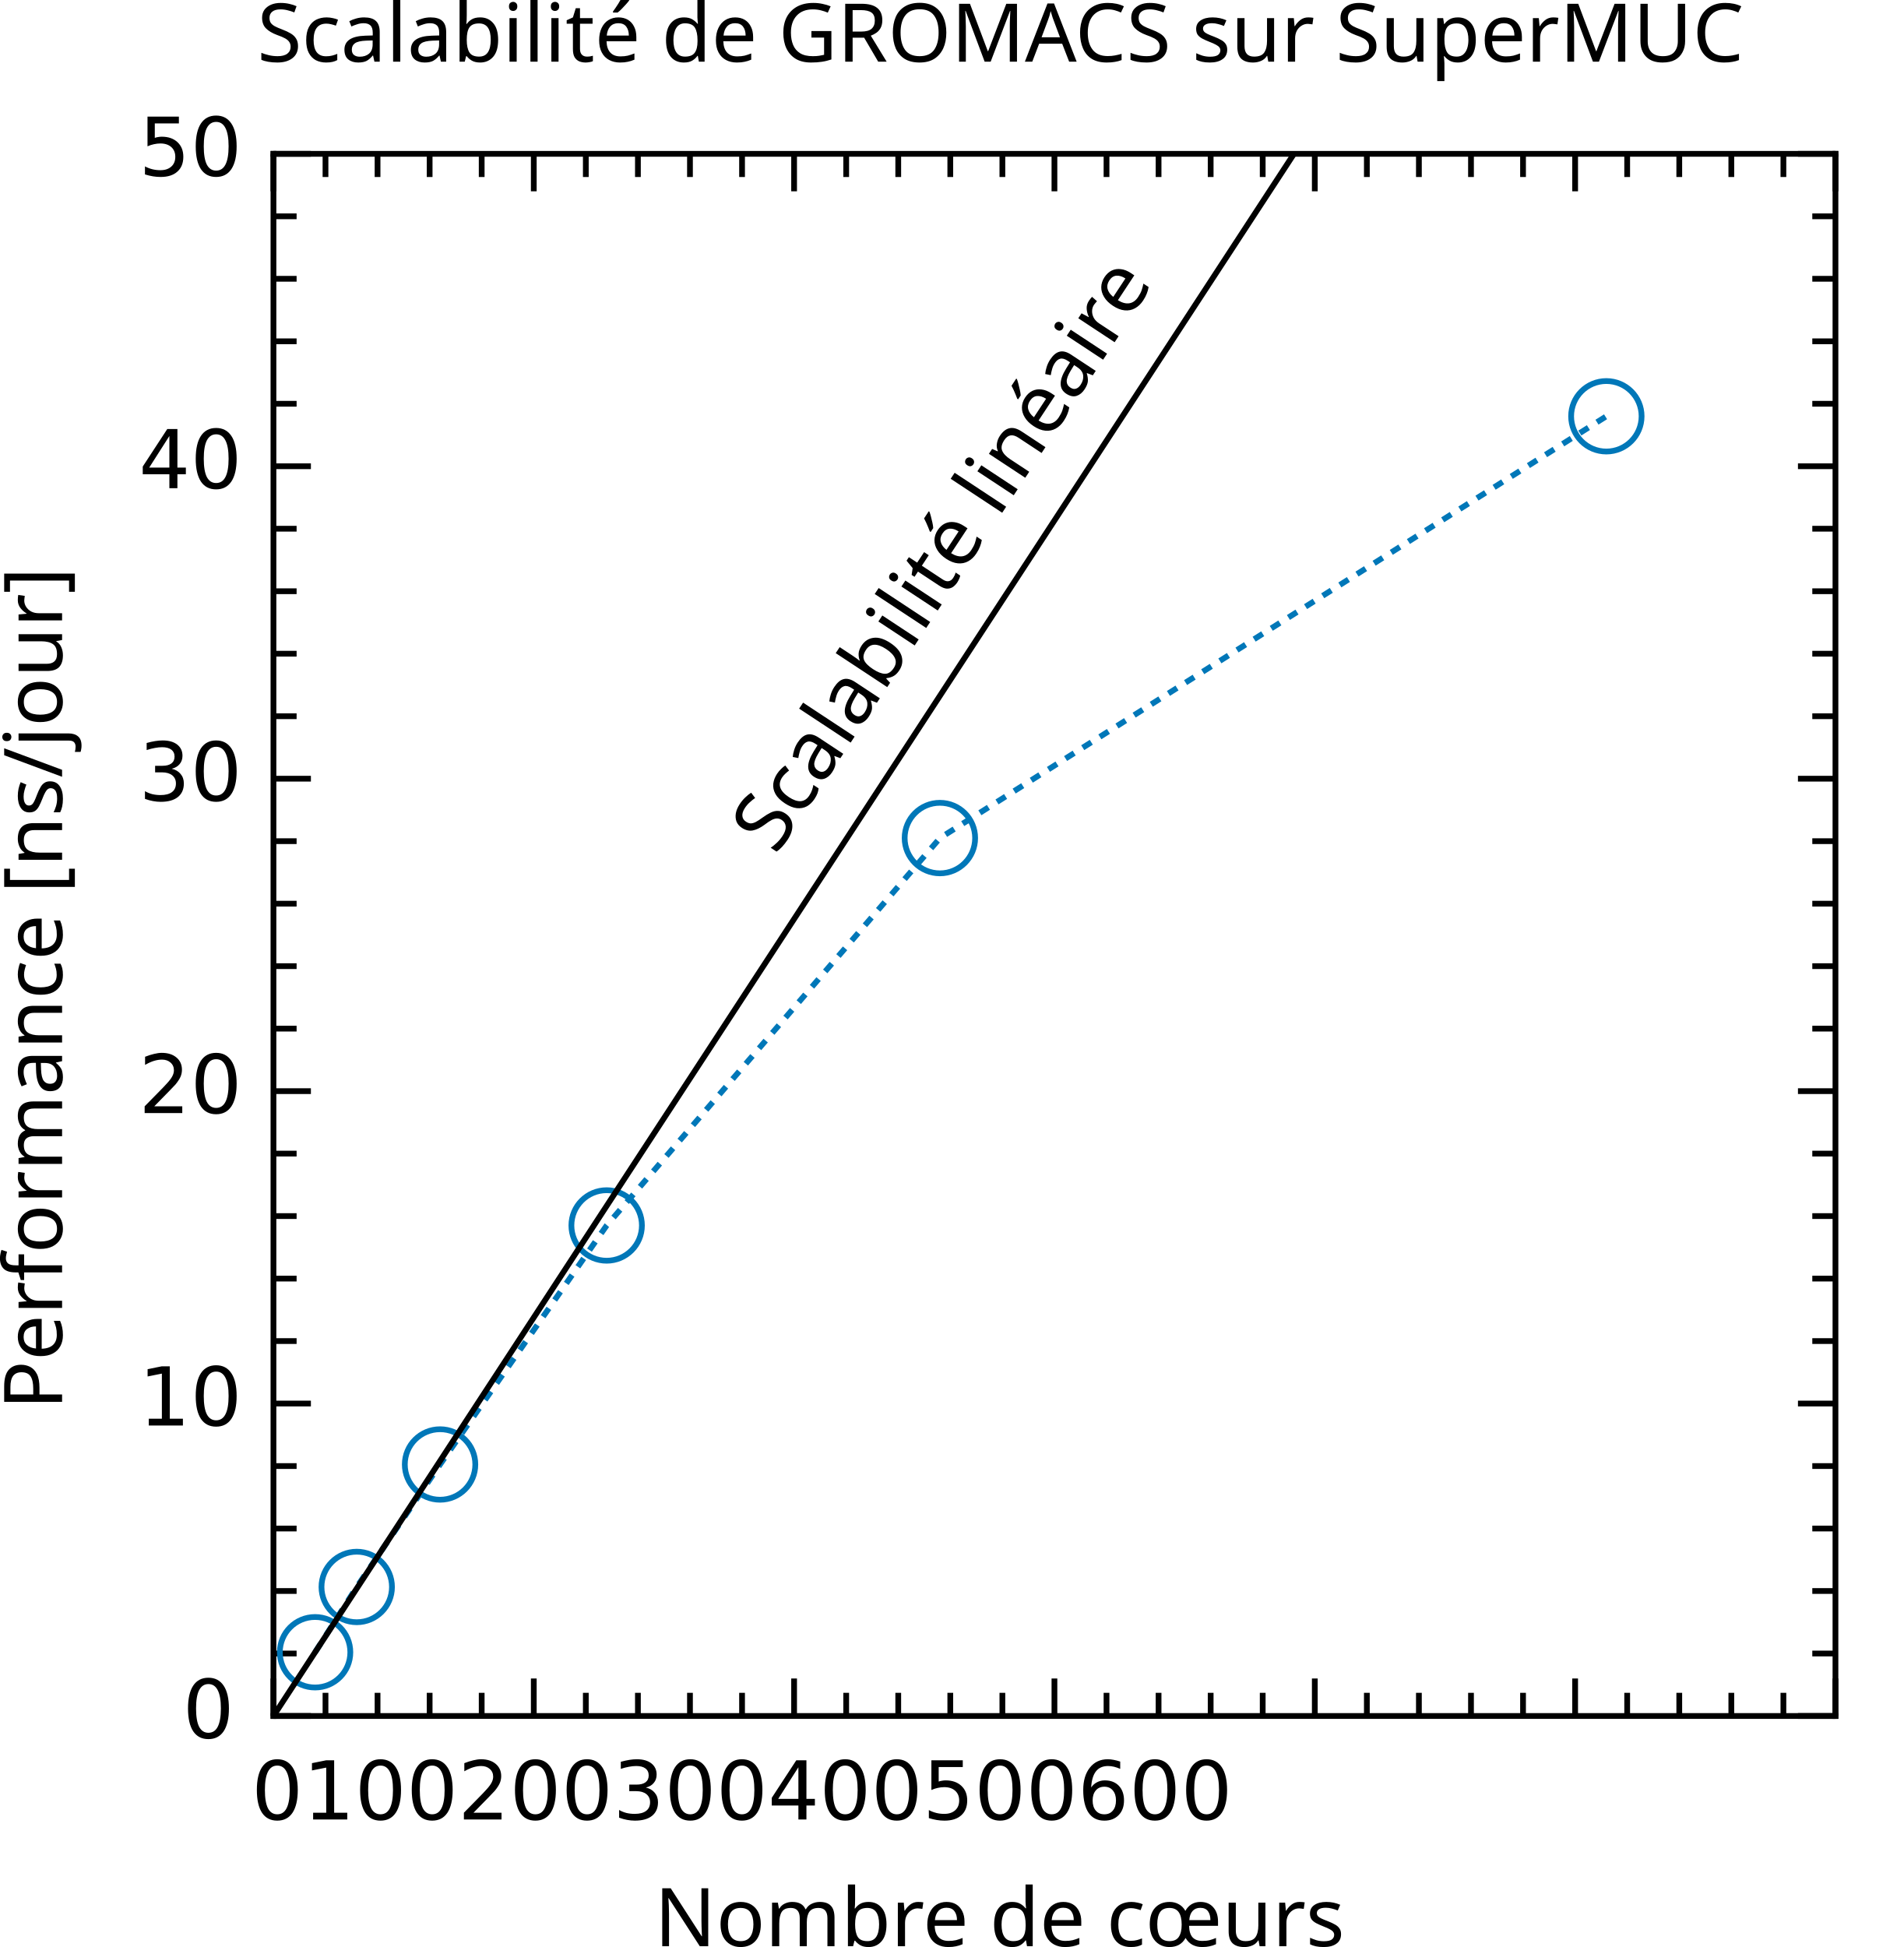
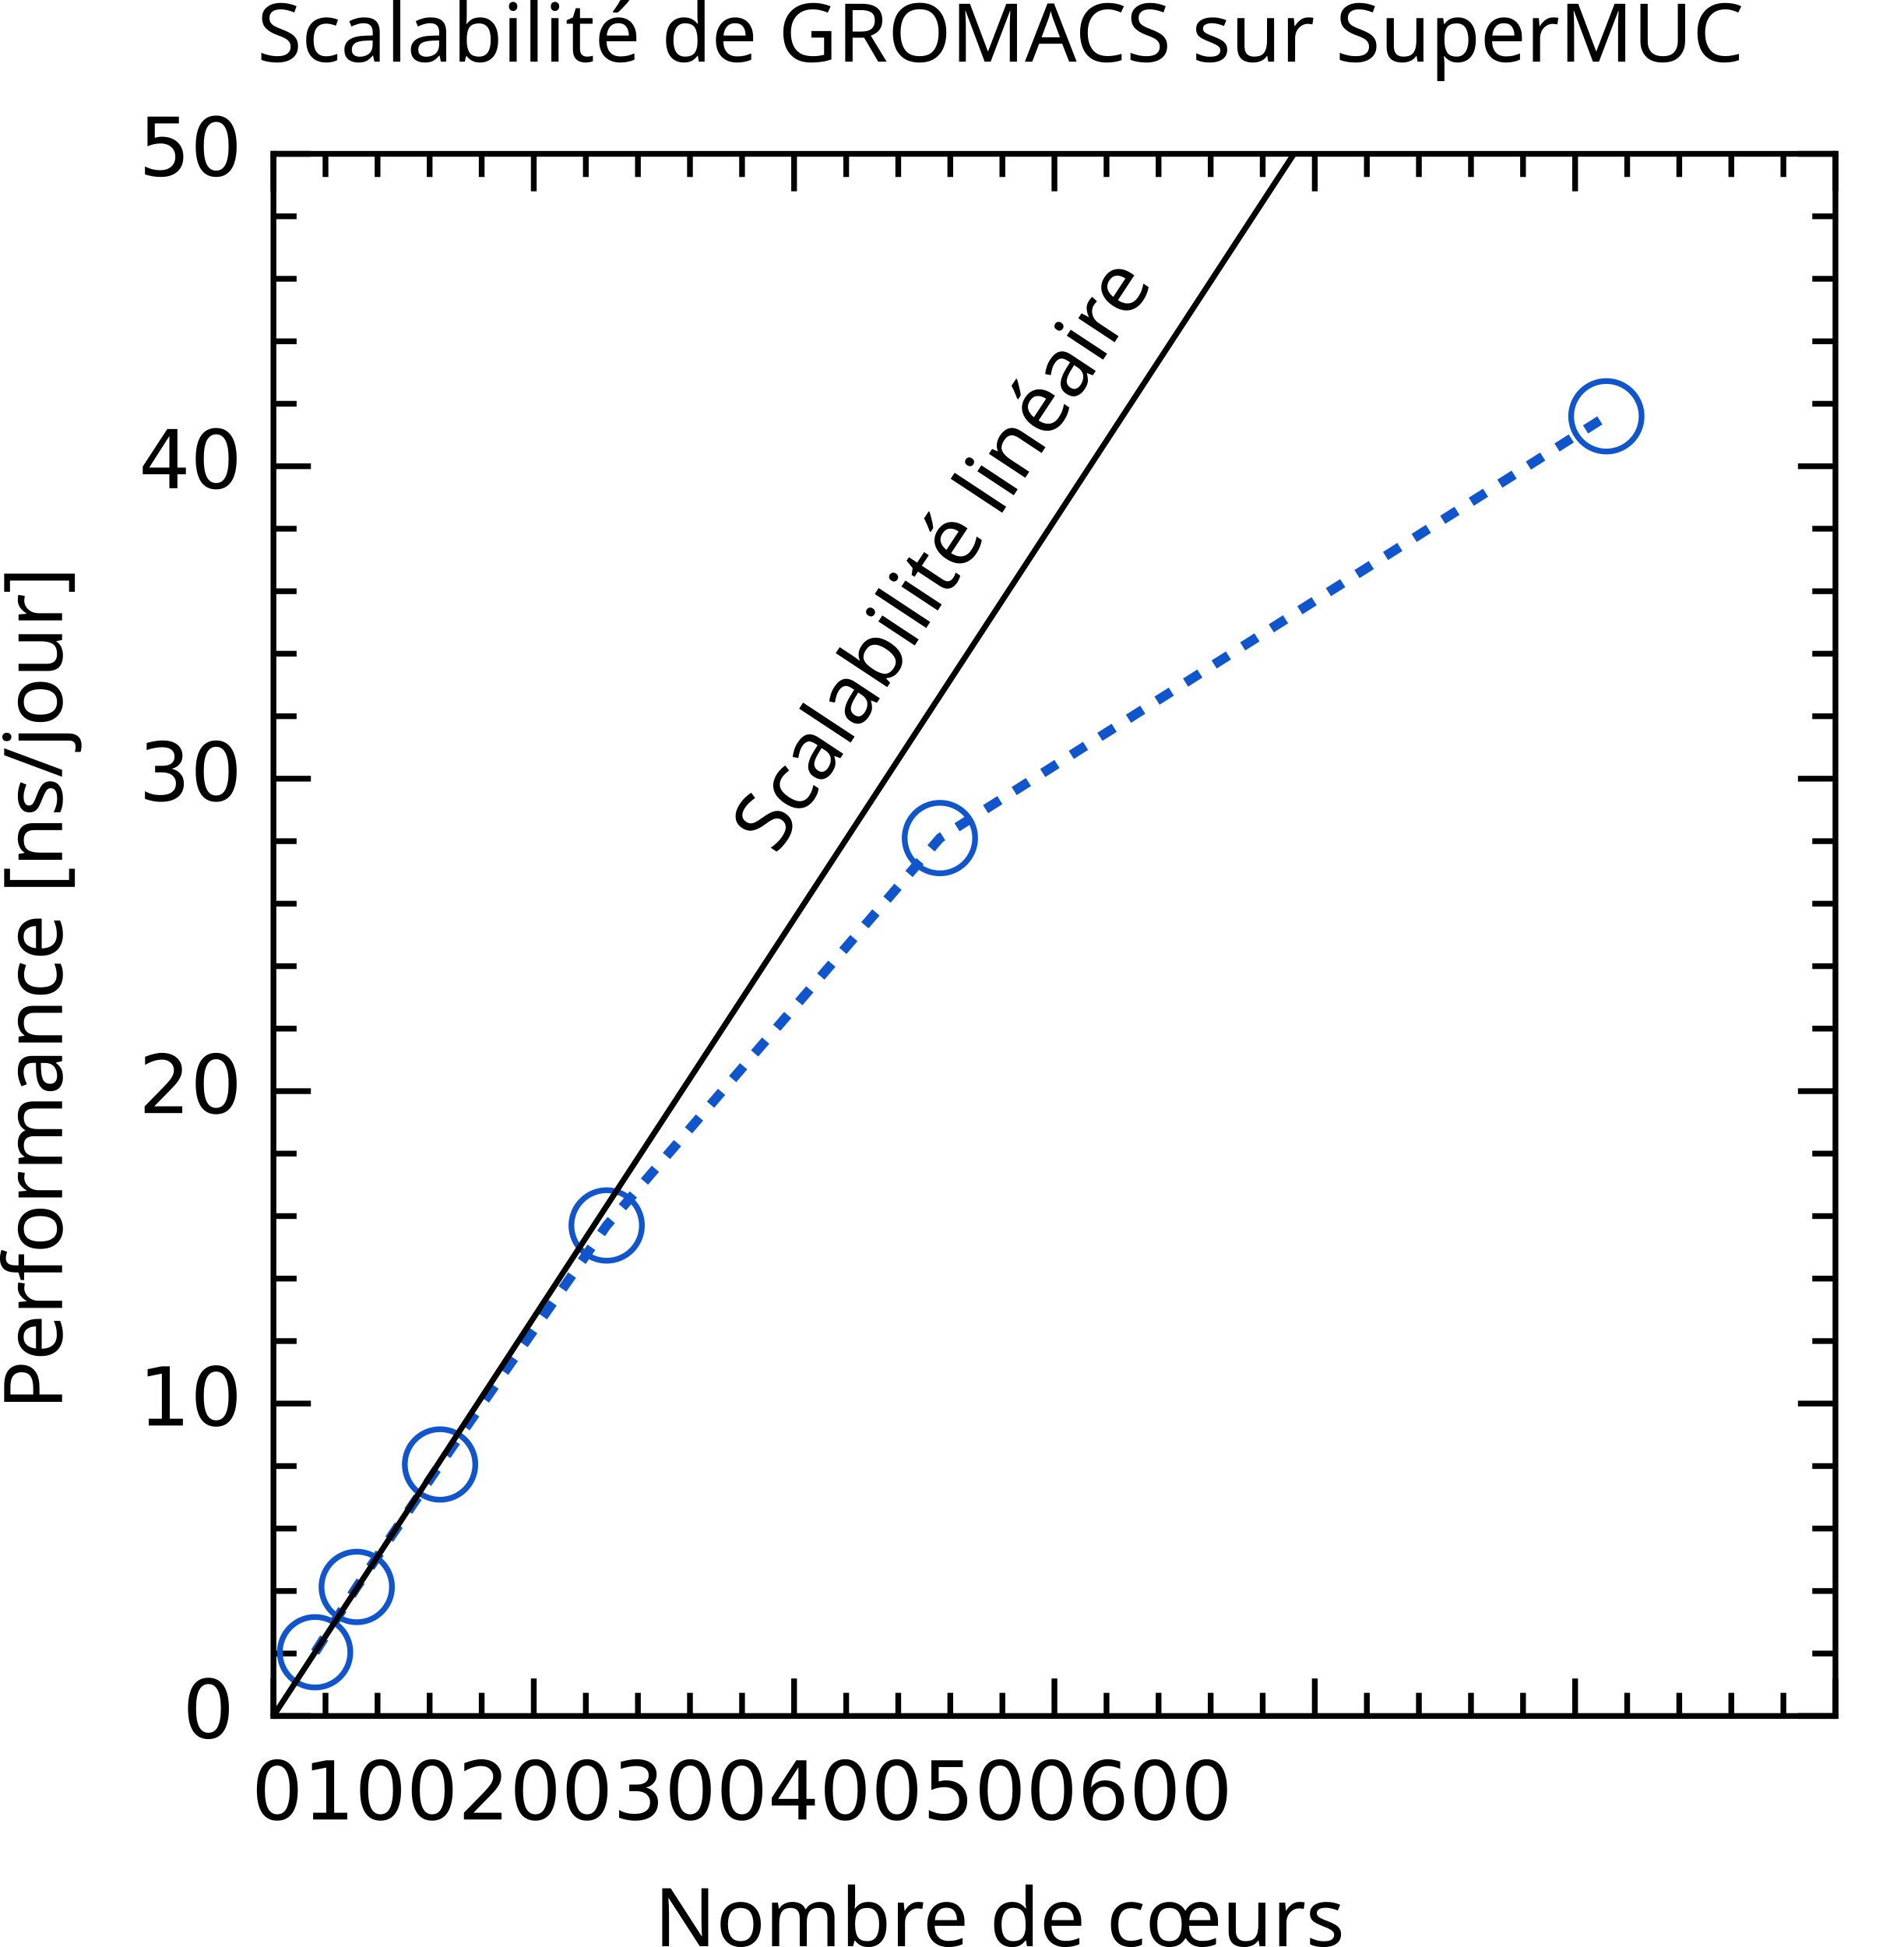
<svg xmlns="http://www.w3.org/2000/svg" version="1.1" id="svg2" xml:space="preserve" width="375.279" height="383.864" viewBox="0 0 375.279 383.864">
  <defs id="defs6">



</defs>
  <g id="g10" transform="matrix(1.333333,0,0,-1.333333,-1.624016,245.3577)">
    <text transform="scale(1,-1)" style="font-variant:normal;font-weight:normal;font-size:12px;font-family:'DejaVu Sans';-inkscape-font-specification:DejaVuSans;writing-mode:lr-tb;fill:#000000;fill-opacity:1;fill-rule:nonzero;stroke:none;stroke-width:1" id="text30" y="26.769" x="28.228">
      <tspan x="28.228" y="72.968" id="tspan16" style="font-size:12px;stroke-width:1">0</tspan>
      <tspan x="21.733 28.228" y="26.769" id="tspan18" style="font-size:12px;stroke-width:1">10</tspan>
      <tspan x="21.733 28.228" y="-19.429" id="tspan20" style="font-size:12px;stroke-width:1">20</tspan>
      <tspan x="21.733 28.228" y="-65.628" id="tspan22" style="font-size:12px;stroke-width:1">30</tspan>
      <tspan x="21.733 28.228" y="-111.827" id="tspan24" style="font-size:12px;stroke-width:1">40</tspan>
      <tspan x="21.733 28.228" y="-158.026" id="tspan26" style="font-size:12px;stroke-width:1">50</tspan>
      <tspan x="38.406 70.412 76.894 83.388 108.9 115.382 121.876 147.387 153.882 160.364 185.875 192.37 198.864 224.363 230.857 237.352 262.85 269.345 275.84" y="85.021" id="tspan28" style="font-size:12px;stroke-width:1">0100200300400500600</tspan>
    </text>
    <path d="M 47.194,-69.721 H 41.656" style="fill:none;stroke:#000000;stroke-width:0.85;stroke-linecap:butt;stroke-linejoin:miter;stroke-miterlimit:10;stroke-dasharray:none;stroke-opacity:1" id="path32" />
    <path d="M 45.08,-60.483 H 41.656" style="fill:none;stroke:#000000;stroke-width:0.85;stroke-linecap:butt;stroke-linejoin:miter;stroke-miterlimit:10;stroke-dasharray:none;stroke-opacity:1" id="path34" />
    <path d="M 45.08,-51.239 H 41.656" style="fill:none;stroke:#000000;stroke-width:0.85;stroke-linecap:butt;stroke-linejoin:miter;stroke-miterlimit:10;stroke-dasharray:none;stroke-opacity:1" id="path36" />
    <path d="M 45.08,-42.001 H 41.656" style="fill:none;stroke:#000000;stroke-width:0.85;stroke-linecap:butt;stroke-linejoin:miter;stroke-miterlimit:10;stroke-dasharray:none;stroke-opacity:1" id="path38" />
    <path d="M 45.08,-32.764 H 41.656" style="fill:none;stroke:#000000;stroke-width:0.85;stroke-linecap:butt;stroke-linejoin:miter;stroke-miterlimit:10;stroke-dasharray:none;stroke-opacity:1" id="path40" />
    <path d="M 47.194,-23.52 H 41.656" style="fill:none;stroke:#000000;stroke-width:0.85;stroke-linecap:butt;stroke-linejoin:miter;stroke-miterlimit:10;stroke-dasharray:none;stroke-opacity:1" id="path42" />
    <path d="M 45.08,-14.282 H 41.656" style="fill:none;stroke:#000000;stroke-width:0.85;stroke-linecap:butt;stroke-linejoin:miter;stroke-miterlimit:10;stroke-dasharray:none;stroke-opacity:1" id="path44" />
    <path d="M 45.08,-5.044 H 41.656" style="fill:none;stroke:#000000;stroke-width:0.85;stroke-linecap:butt;stroke-linejoin:miter;stroke-miterlimit:10;stroke-dasharray:none;stroke-opacity:1" id="path46" />
    <path d="M 45.08,4.2 H 41.656" style="fill:none;stroke:#000000;stroke-width:0.85;stroke-linecap:butt;stroke-linejoin:miter;stroke-miterlimit:10;stroke-dasharray:none;stroke-opacity:1" id="path48" />
    <path d="M 45.08,13.438 H 41.656" style="fill:none;stroke:#000000;stroke-width:0.85;stroke-linecap:butt;stroke-linejoin:miter;stroke-miterlimit:10;stroke-dasharray:none;stroke-opacity:1" id="path50" />
    <path d="M 47.194,22.674 H 41.656" style="fill:none;stroke:#000000;stroke-width:0.85;stroke-linecap:butt;stroke-linejoin:miter;stroke-miterlimit:10;stroke-dasharray:none;stroke-opacity:1" id="path52" />
    <path d="M 45.08,31.917 H 41.656" style="fill:none;stroke:#000000;stroke-width:0.85;stroke-linecap:butt;stroke-linejoin:miter;stroke-miterlimit:10;stroke-dasharray:none;stroke-opacity:1" id="path54" />
    <path d="M 45.08,41.156 H 41.656" style="fill:none;stroke:#000000;stroke-width:0.85;stroke-linecap:butt;stroke-linejoin:miter;stroke-miterlimit:10;stroke-dasharray:none;stroke-opacity:1" id="path56" />
    <path d="M 45.08,50.393 H 41.656" style="fill:none;stroke:#000000;stroke-width:0.85;stroke-linecap:butt;stroke-linejoin:miter;stroke-miterlimit:10;stroke-dasharray:none;stroke-opacity:1" id="path58" />
    <path d="M 45.08,59.637 H 41.656" style="fill:none;stroke:#000000;stroke-width:0.85;stroke-linecap:butt;stroke-linejoin:miter;stroke-miterlimit:10;stroke-dasharray:none;stroke-opacity:1" id="path60" />
    <path d="M 47.194,68.875 H 41.656" style="fill:none;stroke:#000000;stroke-width:0.85;stroke-linecap:butt;stroke-linejoin:miter;stroke-miterlimit:10;stroke-dasharray:none;stroke-opacity:1" id="path62" />
    <path d="M 45.08,78.112 H 41.656" style="fill:none;stroke:#000000;stroke-width:0.85;stroke-linecap:butt;stroke-linejoin:miter;stroke-miterlimit:10;stroke-dasharray:none;stroke-opacity:1" id="path64" />
    <path d="M 45.08,87.356 H 41.656" style="fill:none;stroke:#000000;stroke-width:0.85;stroke-linecap:butt;stroke-linejoin:miter;stroke-miterlimit:10;stroke-dasharray:none;stroke-opacity:1" id="path66" />
    <path d="M 45.08,96.594 H 41.656" style="fill:none;stroke:#000000;stroke-width:0.85;stroke-linecap:butt;stroke-linejoin:miter;stroke-miterlimit:10;stroke-dasharray:none;stroke-opacity:1" id="path68" />
    <path d="M 45.08,105.838 H 41.656" style="fill:none;stroke:#000000;stroke-width:0.85;stroke-linecap:butt;stroke-linejoin:miter;stroke-miterlimit:10;stroke-dasharray:none;stroke-opacity:1" id="path70" />
    <path d="M 47.194,115.076 H 41.656" style="fill:none;stroke:#000000;stroke-width:0.85;stroke-linecap:butt;stroke-linejoin:miter;stroke-miterlimit:10;stroke-dasharray:none;stroke-opacity:1" id="path72" />
    <path d="M 45.08,124.314 H 41.656" style="fill:none;stroke:#000000;stroke-width:0.85;stroke-linecap:butt;stroke-linejoin:miter;stroke-miterlimit:10;stroke-dasharray:none;stroke-opacity:1" id="path74" />
    <path d="M 45.08,133.551 H 41.656" style="fill:none;stroke:#000000;stroke-width:0.85;stroke-linecap:butt;stroke-linejoin:miter;stroke-miterlimit:10;stroke-dasharray:none;stroke-opacity:1" id="path76" />
    <path d="M 45.08,142.795 H 41.656" style="fill:none;stroke:#000000;stroke-width:0.85;stroke-linecap:butt;stroke-linejoin:miter;stroke-miterlimit:10;stroke-dasharray:none;stroke-opacity:1" id="path78" />
    <path d="M 45.08,152.033 H 41.656" style="fill:none;stroke:#000000;stroke-width:0.85;stroke-linecap:butt;stroke-linejoin:miter;stroke-miterlimit:10;stroke-dasharray:none;stroke-opacity:1" id="path80" />
    <path d="M 47.194,161.271 H 41.656" style="fill:none;stroke:#000000;stroke-width:0.85;stroke-linecap:butt;stroke-linejoin:miter;stroke-miterlimit:10;stroke-dasharray:none;stroke-opacity:1" id="path82" />
    <path d="M 41.656,-64.176 V -69.721" style="fill:none;stroke:#000000;stroke-width:0.85;stroke-linecap:butt;stroke-linejoin:miter;stroke-miterlimit:10;stroke-dasharray:none;stroke-opacity:1" id="path84" />
    <path d="M 49.352,-66.295 V -69.721" style="fill:none;stroke:#000000;stroke-width:0.85;stroke-linecap:butt;stroke-linejoin:miter;stroke-miterlimit:10;stroke-dasharray:none;stroke-opacity:1" id="path86" />
    <path d="M 57.05,-66.295 V -69.721" style="fill:none;stroke:#000000;stroke-width:0.85;stroke-linecap:butt;stroke-linejoin:miter;stroke-miterlimit:10;stroke-dasharray:none;stroke-opacity:1" id="path88" />
    <path d="M 64.753,-66.295 V -69.721" style="fill:none;stroke:#000000;stroke-width:0.85;stroke-linecap:butt;stroke-linejoin:miter;stroke-miterlimit:10;stroke-dasharray:none;stroke-opacity:1" id="path90" />
    <path d="M 72.45,-66.295 V -69.721" style="fill:none;stroke:#000000;stroke-width:0.85;stroke-linecap:butt;stroke-linejoin:miter;stroke-miterlimit:10;stroke-dasharray:none;stroke-opacity:1" id="path92" />
    <path d="M 80.154,-64.176 V -69.721" style="fill:none;stroke:#000000;stroke-width:0.85;stroke-linecap:butt;stroke-linejoin:miter;stroke-miterlimit:10;stroke-dasharray:none;stroke-opacity:1" id="path94" />
    <path d="M 87.849,-66.295 V -69.721" style="fill:none;stroke:#000000;stroke-width:0.85;stroke-linecap:butt;stroke-linejoin:miter;stroke-miterlimit:10;stroke-dasharray:none;stroke-opacity:1" id="path96" />
    <path d="M 95.553,-66.295 V -69.721" style="fill:none;stroke:#000000;stroke-width:0.85;stroke-linecap:butt;stroke-linejoin:miter;stroke-miterlimit:10;stroke-dasharray:none;stroke-opacity:1" id="path98" />
    <path d="M 103.251,-66.295 V -69.721" style="fill:none;stroke:#000000;stroke-width:0.85;stroke-linecap:butt;stroke-linejoin:miter;stroke-miterlimit:10;stroke-dasharray:none;stroke-opacity:1" id="path100" />
    <path d="M 110.953,-66.295 V -69.721" style="fill:none;stroke:#000000;stroke-width:0.85;stroke-linecap:butt;stroke-linejoin:miter;stroke-miterlimit:10;stroke-dasharray:none;stroke-opacity:1" id="path102" />
    <path d="M 118.65,-64.176 V -69.721" style="fill:none;stroke:#000000;stroke-width:0.85;stroke-linecap:butt;stroke-linejoin:miter;stroke-miterlimit:10;stroke-dasharray:none;stroke-opacity:1" id="path104" />
    <path d="M 126.353,-66.295 V -69.721" style="fill:none;stroke:#000000;stroke-width:0.85;stroke-linecap:butt;stroke-linejoin:miter;stroke-miterlimit:10;stroke-dasharray:none;stroke-opacity:1" id="path106" />
    <path d="M 134.051,-66.295 V -69.721" style="fill:none;stroke:#000000;stroke-width:0.85;stroke-linecap:butt;stroke-linejoin:miter;stroke-miterlimit:10;stroke-dasharray:none;stroke-opacity:1" id="path108" />
    <path d="M 141.748,-66.295 V -69.721" style="fill:none;stroke:#000000;stroke-width:0.85;stroke-linecap:butt;stroke-linejoin:miter;stroke-miterlimit:10;stroke-dasharray:none;stroke-opacity:1" id="path110" />
    <path d="M 149.45,-66.295 V -69.721" style="fill:none;stroke:#000000;stroke-width:0.85;stroke-linecap:butt;stroke-linejoin:miter;stroke-miterlimit:10;stroke-dasharray:none;stroke-opacity:1" id="path112" />
    <path d="M 157.148,-64.176 V -69.721" style="fill:none;stroke:#000000;stroke-width:0.85;stroke-linecap:butt;stroke-linejoin:miter;stroke-miterlimit:10;stroke-dasharray:none;stroke-opacity:1" id="path114" />
    <path d="M 164.85,-66.295 V -69.721" style="fill:none;stroke:#000000;stroke-width:0.85;stroke-linecap:butt;stroke-linejoin:miter;stroke-miterlimit:10;stroke-dasharray:none;stroke-opacity:1" id="path116" />
    <path d="M 172.548,-66.295 V -69.721" style="fill:none;stroke:#000000;stroke-width:0.85;stroke-linecap:butt;stroke-linejoin:miter;stroke-miterlimit:10;stroke-dasharray:none;stroke-opacity:1" id="path118" />
    <path d="M 180.252,-66.295 V -69.721" style="fill:none;stroke:#000000;stroke-width:0.85;stroke-linecap:butt;stroke-linejoin:miter;stroke-miterlimit:10;stroke-dasharray:none;stroke-opacity:1" id="path120" />
    <path d="M 187.947,-66.295 V -69.721" style="fill:none;stroke:#000000;stroke-width:0.85;stroke-linecap:butt;stroke-linejoin:miter;stroke-miterlimit:10;stroke-dasharray:none;stroke-opacity:1" id="path122" />
    <path d="M 195.651,-64.176 V -69.721" style="fill:none;stroke:#000000;stroke-width:0.85;stroke-linecap:butt;stroke-linejoin:miter;stroke-miterlimit:10;stroke-dasharray:none;stroke-opacity:1" id="path124" />
    <path d="M 203.349,-66.295 V -69.721" style="fill:none;stroke:#000000;stroke-width:0.85;stroke-linecap:butt;stroke-linejoin:miter;stroke-miterlimit:10;stroke-dasharray:none;stroke-opacity:1" id="path126" />
    <path d="M 211.045,-66.295 V -69.721" style="fill:none;stroke:#000000;stroke-width:0.85;stroke-linecap:butt;stroke-linejoin:miter;stroke-miterlimit:10;stroke-dasharray:none;stroke-opacity:1" id="path128" />
    <path d="M 218.749,-66.295 V -69.721" style="fill:none;stroke:#000000;stroke-width:0.85;stroke-linecap:butt;stroke-linejoin:miter;stroke-miterlimit:10;stroke-dasharray:none;stroke-opacity:1" id="path130" />
    <path d="M 226.445,-66.295 V -69.721" style="fill:none;stroke:#000000;stroke-width:0.85;stroke-linecap:butt;stroke-linejoin:miter;stroke-miterlimit:10;stroke-dasharray:none;stroke-opacity:1" id="path132" />
    <path d="M 234.149,-64.176 V -69.721" style="fill:none;stroke:#000000;stroke-width:0.85;stroke-linecap:butt;stroke-linejoin:miter;stroke-miterlimit:10;stroke-dasharray:none;stroke-opacity:1" id="path134" />
    <path d="M 241.846,-66.295 V -69.721" style="fill:none;stroke:#000000;stroke-width:0.85;stroke-linecap:butt;stroke-linejoin:miter;stroke-miterlimit:10;stroke-dasharray:none;stroke-opacity:1" id="path136" />
    <path d="M 249.549,-66.295 V -69.721" style="fill:none;stroke:#000000;stroke-width:0.85;stroke-linecap:butt;stroke-linejoin:miter;stroke-miterlimit:10;stroke-dasharray:none;stroke-opacity:1" id="path138" />
    <path d="M 257.246,-66.295 V -69.721" style="fill:none;stroke:#000000;stroke-width:0.85;stroke-linecap:butt;stroke-linejoin:miter;stroke-miterlimit:10;stroke-dasharray:none;stroke-opacity:1" id="path140" />
    <path d="M 264.948,-66.295 V -69.721" style="fill:none;stroke:#000000;stroke-width:0.85;stroke-linecap:butt;stroke-linejoin:miter;stroke-miterlimit:10;stroke-dasharray:none;stroke-opacity:1" id="path142" />
    <path d="M 272.646,-64.176 V -69.721" style="fill:none;stroke:#000000;stroke-width:0.85;stroke-linecap:butt;stroke-linejoin:miter;stroke-miterlimit:10;stroke-dasharray:none;stroke-opacity:1" id="path144" />
    <path d="m 41.656,155.731 v 5.54" style="fill:none;stroke:#000000;stroke-width:0.85;stroke-linecap:butt;stroke-linejoin:miter;stroke-miterlimit:10;stroke-dasharray:none;stroke-opacity:1" id="path146" />
    <path d="m 49.352,157.845 v 3.426" style="fill:none;stroke:#000000;stroke-width:0.85;stroke-linecap:butt;stroke-linejoin:miter;stroke-miterlimit:10;stroke-dasharray:none;stroke-opacity:1" id="path148" />
    <path d="m 57.05,157.845 v 3.426" style="fill:none;stroke:#000000;stroke-width:0.85;stroke-linecap:butt;stroke-linejoin:miter;stroke-miterlimit:10;stroke-dasharray:none;stroke-opacity:1" id="path150" />
    <path d="m 64.753,157.845 v 3.426" style="fill:none;stroke:#000000;stroke-width:0.85;stroke-linecap:butt;stroke-linejoin:miter;stroke-miterlimit:10;stroke-dasharray:none;stroke-opacity:1" id="path152" />
    <path d="m 72.45,157.845 v 3.426" style="fill:none;stroke:#000000;stroke-width:0.85;stroke-linecap:butt;stroke-linejoin:miter;stroke-miterlimit:10;stroke-dasharray:none;stroke-opacity:1" id="path154" />
    <path d="m 80.154,155.731 v 5.54" style="fill:none;stroke:#000000;stroke-width:0.85;stroke-linecap:butt;stroke-linejoin:miter;stroke-miterlimit:10;stroke-dasharray:none;stroke-opacity:1" id="path156" />
    <path d="m 87.849,157.845 v 3.426" style="fill:none;stroke:#000000;stroke-width:0.85;stroke-linecap:butt;stroke-linejoin:miter;stroke-miterlimit:10;stroke-dasharray:none;stroke-opacity:1" id="path158" />
    <path d="m 95.553,157.845 v 3.426" style="fill:none;stroke:#000000;stroke-width:0.85;stroke-linecap:butt;stroke-linejoin:miter;stroke-miterlimit:10;stroke-dasharray:none;stroke-opacity:1" id="path160" />
    <path d="m 103.251,157.845 v 3.426" style="fill:none;stroke:#000000;stroke-width:0.85;stroke-linecap:butt;stroke-linejoin:miter;stroke-miterlimit:10;stroke-dasharray:none;stroke-opacity:1" id="path162" />
    <path d="m 110.953,157.845 v 3.426" style="fill:none;stroke:#000000;stroke-width:0.85;stroke-linecap:butt;stroke-linejoin:miter;stroke-miterlimit:10;stroke-dasharray:none;stroke-opacity:1" id="path164" />
    <path d="m 118.65,155.731 v 5.54" style="fill:none;stroke:#000000;stroke-width:0.85;stroke-linecap:butt;stroke-linejoin:miter;stroke-miterlimit:10;stroke-dasharray:none;stroke-opacity:1" id="path166" />
    <path d="m 126.353,157.845 v 3.426" style="fill:none;stroke:#000000;stroke-width:0.85;stroke-linecap:butt;stroke-linejoin:miter;stroke-miterlimit:10;stroke-dasharray:none;stroke-opacity:1" id="path168" />
    <path d="m 134.051,157.845 v 3.426" style="fill:none;stroke:#000000;stroke-width:0.85;stroke-linecap:butt;stroke-linejoin:miter;stroke-miterlimit:10;stroke-dasharray:none;stroke-opacity:1" id="path170" />
    <path d="m 141.748,157.845 v 3.426" style="fill:none;stroke:#000000;stroke-width:0.85;stroke-linecap:butt;stroke-linejoin:miter;stroke-miterlimit:10;stroke-dasharray:none;stroke-opacity:1" id="path172" />
    <path d="m 149.45,157.845 v 3.426" style="fill:none;stroke:#000000;stroke-width:0.85;stroke-linecap:butt;stroke-linejoin:miter;stroke-miterlimit:10;stroke-dasharray:none;stroke-opacity:1" id="path174" />
    <path d="m 157.148,155.731 v 5.54" style="fill:none;stroke:#000000;stroke-width:0.85;stroke-linecap:butt;stroke-linejoin:miter;stroke-miterlimit:10;stroke-dasharray:none;stroke-opacity:1" id="path176" />
    <path d="m 164.85,157.845 v 3.426" style="fill:none;stroke:#000000;stroke-width:0.85;stroke-linecap:butt;stroke-linejoin:miter;stroke-miterlimit:10;stroke-dasharray:none;stroke-opacity:1" id="path178" />
    <path d="m 172.548,157.845 v 3.426" style="fill:none;stroke:#000000;stroke-width:0.85;stroke-linecap:butt;stroke-linejoin:miter;stroke-miterlimit:10;stroke-dasharray:none;stroke-opacity:1" id="path180" />
    <path d="m 180.252,157.845 v 3.426" style="fill:none;stroke:#000000;stroke-width:0.85;stroke-linecap:butt;stroke-linejoin:miter;stroke-miterlimit:10;stroke-dasharray:none;stroke-opacity:1" id="path182" />
    <path d="m 187.947,157.845 v 3.426" style="fill:none;stroke:#000000;stroke-width:0.85;stroke-linecap:butt;stroke-linejoin:miter;stroke-miterlimit:10;stroke-dasharray:none;stroke-opacity:1" id="path184" />
    <path d="m 195.651,155.731 v 5.54" style="fill:none;stroke:#000000;stroke-width:0.85;stroke-linecap:butt;stroke-linejoin:miter;stroke-miterlimit:10;stroke-dasharray:none;stroke-opacity:1" id="path186" />
    <path d="m 203.349,157.845 v 3.426" style="fill:none;stroke:#000000;stroke-width:0.85;stroke-linecap:butt;stroke-linejoin:miter;stroke-miterlimit:10;stroke-dasharray:none;stroke-opacity:1" id="path188" />
    <path d="m 211.045,157.845 v 3.426" style="fill:none;stroke:#000000;stroke-width:0.85;stroke-linecap:butt;stroke-linejoin:miter;stroke-miterlimit:10;stroke-dasharray:none;stroke-opacity:1" id="path190" />
    <path d="m 218.749,157.845 v 3.426" style="fill:none;stroke:#000000;stroke-width:0.85;stroke-linecap:butt;stroke-linejoin:miter;stroke-miterlimit:10;stroke-dasharray:none;stroke-opacity:1" id="path192" />
    <path d="m 226.445,157.845 v 3.426" style="fill:none;stroke:#000000;stroke-width:0.85;stroke-linecap:butt;stroke-linejoin:miter;stroke-miterlimit:10;stroke-dasharray:none;stroke-opacity:1" id="path194" />
    <path d="m 234.149,155.731 v 5.54" style="fill:none;stroke:#000000;stroke-width:0.85;stroke-linecap:butt;stroke-linejoin:miter;stroke-miterlimit:10;stroke-dasharray:none;stroke-opacity:1" id="path196" />
    <path d="m 241.846,157.845 v 3.426" style="fill:none;stroke:#000000;stroke-width:0.85;stroke-linecap:butt;stroke-linejoin:miter;stroke-miterlimit:10;stroke-dasharray:none;stroke-opacity:1" id="path198" />
    <path d="m 249.549,157.845 v 3.426" style="fill:none;stroke:#000000;stroke-width:0.85;stroke-linecap:butt;stroke-linejoin:miter;stroke-miterlimit:10;stroke-dasharray:none;stroke-opacity:1" id="path200" />
    <path d="m 257.246,157.845 v 3.426" style="fill:none;stroke:#000000;stroke-width:0.85;stroke-linecap:butt;stroke-linejoin:miter;stroke-miterlimit:10;stroke-dasharray:none;stroke-opacity:1" id="path202" />
    <path d="m 264.948,157.845 v 3.426" style="fill:none;stroke:#000000;stroke-width:0.85;stroke-linecap:butt;stroke-linejoin:miter;stroke-miterlimit:10;stroke-dasharray:none;stroke-opacity:1" id="path204" />
    <path d="m 272.646,155.731 v 5.54" style="fill:none;stroke:#000000;stroke-width:0.85;stroke-linecap:butt;stroke-linejoin:miter;stroke-miterlimit:10;stroke-dasharray:none;stroke-opacity:1" id="path206" />
    <path d="m 267.101,-69.721 h 5.545" style="fill:none;stroke:#000000;stroke-width:0.85;stroke-linecap:butt;stroke-linejoin:miter;stroke-miterlimit:10;stroke-dasharray:none;stroke-opacity:1" id="path208" />
    <path d="m 269.222,-60.483 h 3.424" style="fill:none;stroke:#000000;stroke-width:0.85;stroke-linecap:butt;stroke-linejoin:miter;stroke-miterlimit:10;stroke-dasharray:none;stroke-opacity:1" id="path210" />
    <path d="m 269.222,-51.239 h 3.424" style="fill:none;stroke:#000000;stroke-width:0.85;stroke-linecap:butt;stroke-linejoin:miter;stroke-miterlimit:10;stroke-dasharray:none;stroke-opacity:1" id="path212" />
    <path d="m 269.222,-42.001 h 3.424" style="fill:none;stroke:#000000;stroke-width:0.85;stroke-linecap:butt;stroke-linejoin:miter;stroke-miterlimit:10;stroke-dasharray:none;stroke-opacity:1" id="path214" />
    <path d="m 269.222,-32.764 h 3.424" style="fill:none;stroke:#000000;stroke-width:0.85;stroke-linecap:butt;stroke-linejoin:miter;stroke-miterlimit:10;stroke-dasharray:none;stroke-opacity:1" id="path216" />
    <path d="m 267.101,-23.52 h 5.545" style="fill:none;stroke:#000000;stroke-width:0.85;stroke-linecap:butt;stroke-linejoin:miter;stroke-miterlimit:10;stroke-dasharray:none;stroke-opacity:1" id="path218" />
    <path d="m 269.222,-14.282 h 3.424" style="fill:none;stroke:#000000;stroke-width:0.85;stroke-linecap:butt;stroke-linejoin:miter;stroke-miterlimit:10;stroke-dasharray:none;stroke-opacity:1" id="path220" />
    <path d="m 269.222,-5.044 h 3.424" style="fill:none;stroke:#000000;stroke-width:0.85;stroke-linecap:butt;stroke-linejoin:miter;stroke-miterlimit:10;stroke-dasharray:none;stroke-opacity:1" id="path222" />
    <path d="m 269.222,4.2 h 3.424" style="fill:none;stroke:#000000;stroke-width:0.85;stroke-linecap:butt;stroke-linejoin:miter;stroke-miterlimit:10;stroke-dasharray:none;stroke-opacity:1" id="path224" />
    <path d="m 269.222,13.438 h 3.424" style="fill:none;stroke:#000000;stroke-width:0.85;stroke-linecap:butt;stroke-linejoin:miter;stroke-miterlimit:10;stroke-dasharray:none;stroke-opacity:1" id="path226" />
    <path d="m 267.101,22.674 h 5.545" style="fill:none;stroke:#000000;stroke-width:0.85;stroke-linecap:butt;stroke-linejoin:miter;stroke-miterlimit:10;stroke-dasharray:none;stroke-opacity:1" id="path228" />
    <path d="m 269.222,31.917 h 3.424" style="fill:none;stroke:#000000;stroke-width:0.85;stroke-linecap:butt;stroke-linejoin:miter;stroke-miterlimit:10;stroke-dasharray:none;stroke-opacity:1" id="path230" />
    <path d="m 269.222,41.156 h 3.424" style="fill:none;stroke:#000000;stroke-width:0.85;stroke-linecap:butt;stroke-linejoin:miter;stroke-miterlimit:10;stroke-dasharray:none;stroke-opacity:1" id="path232" />
    <path d="m 269.222,50.393 h 3.424" style="fill:none;stroke:#000000;stroke-width:0.85;stroke-linecap:butt;stroke-linejoin:miter;stroke-miterlimit:10;stroke-dasharray:none;stroke-opacity:1" id="path234" />
    <path d="m 269.222,59.637 h 3.424" style="fill:none;stroke:#000000;stroke-width:0.85;stroke-linecap:butt;stroke-linejoin:miter;stroke-miterlimit:10;stroke-dasharray:none;stroke-opacity:1" id="path236" />
    <path d="m 267.101,68.875 h 5.545" style="fill:none;stroke:#000000;stroke-width:0.85;stroke-linecap:butt;stroke-linejoin:miter;stroke-miterlimit:10;stroke-dasharray:none;stroke-opacity:1" id="path238" />
    <path d="m 269.222,78.112 h 3.424" style="fill:none;stroke:#000000;stroke-width:0.85;stroke-linecap:butt;stroke-linejoin:miter;stroke-miterlimit:10;stroke-dasharray:none;stroke-opacity:1" id="path240" />
    <path d="m 269.222,87.356 h 3.424" style="fill:none;stroke:#000000;stroke-width:0.85;stroke-linecap:butt;stroke-linejoin:miter;stroke-miterlimit:10;stroke-dasharray:none;stroke-opacity:1" id="path242" />
    <path d="m 269.222,96.594 h 3.424" style="fill:none;stroke:#000000;stroke-width:0.85;stroke-linecap:butt;stroke-linejoin:miter;stroke-miterlimit:10;stroke-dasharray:none;stroke-opacity:1" id="path244" />
    <path d="m 269.222,105.838 h 3.424" style="fill:none;stroke:#000000;stroke-width:0.85;stroke-linecap:butt;stroke-linejoin:miter;stroke-miterlimit:10;stroke-dasharray:none;stroke-opacity:1" id="path246" />
    <path d="m 267.101,115.076 h 5.545" style="fill:none;stroke:#000000;stroke-width:0.85;stroke-linecap:butt;stroke-linejoin:miter;stroke-miterlimit:10;stroke-dasharray:none;stroke-opacity:1" id="path248" />
    <path d="m 269.222,124.314 h 3.424" style="fill:none;stroke:#000000;stroke-width:0.85;stroke-linecap:butt;stroke-linejoin:miter;stroke-miterlimit:10;stroke-dasharray:none;stroke-opacity:1" id="path250" />
    <path d="m 269.222,133.551 h 3.424" style="fill:none;stroke:#000000;stroke-width:0.85;stroke-linecap:butt;stroke-linejoin:miter;stroke-miterlimit:10;stroke-dasharray:none;stroke-opacity:1" id="path252" />
    <path d="m 269.222,142.795 h 3.424" style="fill:none;stroke:#000000;stroke-width:0.85;stroke-linecap:butt;stroke-linejoin:miter;stroke-miterlimit:10;stroke-dasharray:none;stroke-opacity:1" id="path254" />
    <path d="m 269.222,152.033 h 3.424" style="fill:none;stroke:#000000;stroke-width:0.85;stroke-linecap:butt;stroke-linejoin:miter;stroke-miterlimit:10;stroke-dasharray:none;stroke-opacity:1" id="path256" />
    <path d="m 267.101,161.271 h 5.545" style="fill:none;stroke:#000000;stroke-width:0.85;stroke-linecap:butt;stroke-linejoin:miter;stroke-miterlimit:10;stroke-dasharray:none;stroke-opacity:1" id="path258" />
    <path d="M 41.656,-69.721 V 161.271" style="fill:none;stroke:#000000;stroke-width:0.85;stroke-linecap:square;stroke-linejoin:miter;stroke-miterlimit:10;stroke-dasharray:none;stroke-opacity:1" id="path260" />
    <path d="M 41.656,-69.721 H 272.646" style="fill:none;stroke:#000000;stroke-width:0.85;stroke-linecap:square;stroke-linejoin:miter;stroke-miterlimit:10;stroke-dasharray:none;stroke-opacity:1" id="path262" />
    <path d="M 41.656,161.271 H 272.646" style="fill:none;stroke:#000000;stroke-width:0.85;stroke-linecap:square;stroke-linejoin:miter;stroke-miterlimit:10;stroke-dasharray:none;stroke-opacity:1" id="path264" />
    <path d="M 272.646,-69.721 V 161.271" style="fill:none;stroke:#000000;stroke-width:0.85;stroke-linecap:square;stroke-linejoin:miter;stroke-miterlimit:10;stroke-dasharray:none;stroke-opacity:1" id="path266" />
-     <path d="m 47.812,-60.299 6.162,9.658 12.319,18.112 24.638,35.34 49.281,57.284 98.552,62.372" style="fill:none;stroke:#0077b8;stroke-width:0.85;stroke-linecap:butt;stroke-linejoin:miter;stroke-miterlimit:10;stroke-dasharray:1.5, 1.5;stroke-dashoffset:0;stroke-opacity:1" id="path278" />
-     <path d="m 53.025,-60.299 c 0,2.885 -2.335,5.215 -5.213,5.215 -2.878,0 -5.213,-2.331 -5.213,-5.215 0,-2.877 2.335,-5.208 5.213,-5.208 2.878,0 5.213,2.331 5.213,5.208 z" style="fill:none;stroke:#0077b8;stroke-width:0.85;stroke-linecap:butt;stroke-linejoin:miter;stroke-miterlimit:10;stroke-dasharray:none;stroke-opacity:1" id="path280" />
-     <path d="m 59.183,-50.641 c 0,2.878 -2.331,5.214 -5.209,5.214 -2.876,0 -5.214,-2.336 -5.214,-5.214 0,-2.878 2.337,-5.214 5.214,-5.214 2.878,0 5.209,2.335 5.209,5.214 z" style="fill:none;stroke:#0077b8;stroke-width:0.85;stroke-linecap:butt;stroke-linejoin:miter;stroke-miterlimit:10;stroke-dasharray:none;stroke-opacity:1" id="path282" />
-     <path d="m 71.508,-32.529 c 0,2.878 -2.337,5.209 -5.214,5.209 -2.878,0 -5.213,-2.331 -5.213,-5.209 0,-2.883 2.335,-5.214 5.213,-5.214 2.877,0 5.214,2.331 5.214,5.214 z" style="fill:none;stroke:#0077b8;stroke-width:0.85;stroke-linecap:butt;stroke-linejoin:miter;stroke-miterlimit:10;stroke-dasharray:none;stroke-opacity:1" id="path284" />
-     <path d="m 96.145,2.811 c 0,2.878 -2.335,5.214 -5.214,5.214 -2.878,0 -5.214,-2.336 -5.214,-5.214 0,-2.878 2.336,-5.213 5.214,-5.213 2.878,0 5.214,2.335 5.214,5.213 z" style="fill:none;stroke:#0077b8;stroke-width:0.85;stroke-linecap:butt;stroke-linejoin:miter;stroke-miterlimit:10;stroke-dasharray:none;stroke-opacity:1" id="path286" />
-     <path d="m 145.421,60.095 c 0,2.878 -2.331,5.215 -5.209,5.215 -2.883,0 -5.213,-2.337 -5.213,-5.215 0,-2.877 2.331,-5.214 5.213,-5.214 2.878,0 5.209,2.337 5.209,5.214 z" style="fill:none;stroke:#0077b8;stroke-width:0.85;stroke-linecap:butt;stroke-linejoin:miter;stroke-miterlimit:10;stroke-dasharray:none;stroke-opacity:1" id="path288" />
-     <path d="m 243.978,122.467 c 0,2.878 -2.329,5.207 -5.214,5.207 -2.878,0 -5.207,-2.329 -5.207,-5.207 0,-2.878 2.329,-5.214 5.207,-5.214 2.885,0 5.214,2.335 5.214,5.214 z" style="fill:none;stroke:#0077b8;stroke-width:0.85;stroke-linecap:butt;stroke-linejoin:miter;stroke-miterlimit:10;stroke-dasharray:none;stroke-opacity:1" id="path290" />
+     <path d="m 47.812,-60.299 6.162,9.658 12.319,18.112 24.638,35.34 49.281,57.284 98.552,62.372" style="fill:none;stroke:#1155cc;stroke-width:1.417;stroke-linecap:butt;stroke-linejoin:miter;stroke-miterlimit:10;stroke-dasharray:2.5, 2.5;stroke-dashoffset:0;stroke-opacity:1" id="path278" />
+     <path d="m 53.025,-60.299 c 0,2.885 -2.335,5.215 -5.213,5.215 -2.878,0 -5.213,-2.331 -5.213,-5.215 0,-2.877 2.335,-5.208 5.213,-5.208 2.878,0 5.213,2.331 5.213,5.208 z" style="fill:none;stroke:#1155cc;stroke-width:0.85;stroke-linecap:butt;stroke-linejoin:miter;stroke-miterlimit:10;stroke-dasharray:none;stroke-opacity:1" id="path280" />
+     <path d="m 59.183,-50.641 c 0,2.878 -2.331,5.214 -5.209,5.214 -2.876,0 -5.214,-2.336 -5.214,-5.214 0,-2.878 2.337,-5.214 5.214,-5.214 2.878,0 5.209,2.335 5.209,5.214 z" style="fill:none;stroke:#1155cc;stroke-width:0.85;stroke-linecap:butt;stroke-linejoin:miter;stroke-miterlimit:10;stroke-dasharray:none;stroke-opacity:1" id="path282" />
+     <path d="m 71.508,-32.529 c 0,2.878 -2.337,5.209 -5.214,5.209 -2.878,0 -5.213,-2.331 -5.213,-5.209 0,-2.883 2.335,-5.214 5.213,-5.214 2.877,0 5.214,2.331 5.214,5.214 z" style="fill:none;stroke:#1155cc;stroke-width:0.85;stroke-linecap:butt;stroke-linejoin:miter;stroke-miterlimit:10;stroke-dasharray:none;stroke-opacity:1" id="path284" />
+     <path d="m 96.145,2.811 c 0,2.878 -2.335,5.214 -5.214,5.214 -2.878,0 -5.214,-2.336 -5.214,-5.214 0,-2.878 2.336,-5.213 5.214,-5.213 2.878,0 5.214,2.335 5.214,5.213 z" style="fill:none;stroke:#1155cc;stroke-width:0.85;stroke-linecap:butt;stroke-linejoin:miter;stroke-miterlimit:10;stroke-dasharray:none;stroke-opacity:1" id="path286" />
+     <path d="m 145.421,60.095 c 0,2.878 -2.331,5.215 -5.209,5.215 -2.883,0 -5.213,-2.337 -5.213,-5.215 0,-2.877 2.331,-5.214 5.213,-5.214 2.878,0 5.209,2.337 5.209,5.214 z" style="fill:none;stroke:#1155cc;stroke-width:0.85;stroke-linecap:butt;stroke-linejoin:miter;stroke-miterlimit:10;stroke-dasharray:none;stroke-opacity:1" id="path288" />
+     <path d="m 243.978,122.467 c 0,2.878 -2.329,5.207 -5.214,5.207 -2.878,0 -5.207,-2.329 -5.207,-5.207 0,-2.878 2.329,-5.214 5.207,-5.214 2.885,0 5.214,2.335 5.214,5.214 z" style="fill:none;stroke:#1155cc;stroke-width:0.85;stroke-linecap:butt;stroke-linejoin:miter;stroke-miterlimit:10;stroke-dasharray:none;stroke-opacity:1" id="path290" />
    <path d="M 41.656,-69.721 192.57,161.271" style="fill:none;stroke:#000000;stroke-width:0.85;stroke-linecap:butt;stroke-linejoin:miter;stroke-miterlimit:10;stroke-dasharray:none;stroke-opacity:1" id="path292" />
    <text xml:space="preserve" style="font-weight:bold;font-size:12px;font-family:sans-serif;-inkscape-font-specification:'sans-serif Bold';font-variant-ligatures:historical-ligatures;font-variant-numeric:proportional-nums;text-align:center;text-anchor:middle;fill:#f27676;stroke-width:1.417" x="156.971" y="-174.898" id="text643" transform="scale(1,-1)">
      <tspan id="tspan641" style="font-style:normal;font-variant:normal;font-weight:normal;font-stretch:normal;font-size:12px;font-family:sans-serif;-inkscape-font-specification:sans-serif;fill:#000000;fill-opacity:1;stroke-width:1.417" x="156.971" y="-174.898">Scalabilité de GROMACS sur SuperMUC</tspan>
    </text>
    <text xml:space="preserve" style="font-style:normal;font-variant:normal;font-weight:normal;font-stretch:normal;font-size:12px;font-family:sans-serif;-inkscape-font-specification:sans-serif;font-variant-ligatures:historical-ligatures;font-variant-numeric:proportional-nums;text-align:center;text-anchor:middle;fill:#000000;fill-opacity:1;stroke-width:1.417" x="170.317" y="65.183" id="text2381" transform="matrix(0.5504863,0.8348442,0.8348442,-0.5504863,0,0)">
      <tspan id="tspan2379" style="stroke-width:1.417" x="170.317" y="65.183">Scalabilité linéaire</tspan>
    </text>
    <text xml:space="preserve" style="font-style:normal;font-variant:normal;font-weight:normal;font-stretch:normal;font-size:12px;font-family:sans-serif;-inkscape-font-specification:sans-serif;font-variant-ligatures:historical-ligatures;font-variant-numeric:proportional-nums;text-align:center;text-anchor:middle;fill:#000000;fill-opacity:1;stroke-width:1.417" x="156.839" y="103.76" id="text2385" transform="scale(1,-1)">
      <tspan id="tspan2383" style="stroke-width:1.417" x="156.839" y="103.76">Nombre de cœurs</tspan>
    </text>
    <text xml:space="preserve" style="font-style:normal;font-variant:normal;font-weight:normal;font-stretch:normal;font-size:12px;font-family:sans-serif;-inkscape-font-specification:sans-serif;font-variant-ligatures:historical-ligatures;font-variant-numeric:proportional-nums;text-align:center;text-anchor:middle;fill:#000000;fill-opacity:1;stroke-width:1.417" x="45.673" y="10.398" id="text2389" transform="matrix(0,1,1,0,0,0)">
      <tspan id="tspan2387" style="stroke-width:1.417" x="45.673" y="10.398">Performance [ns/jour]</tspan>
    </text>
  </g>
</svg>
